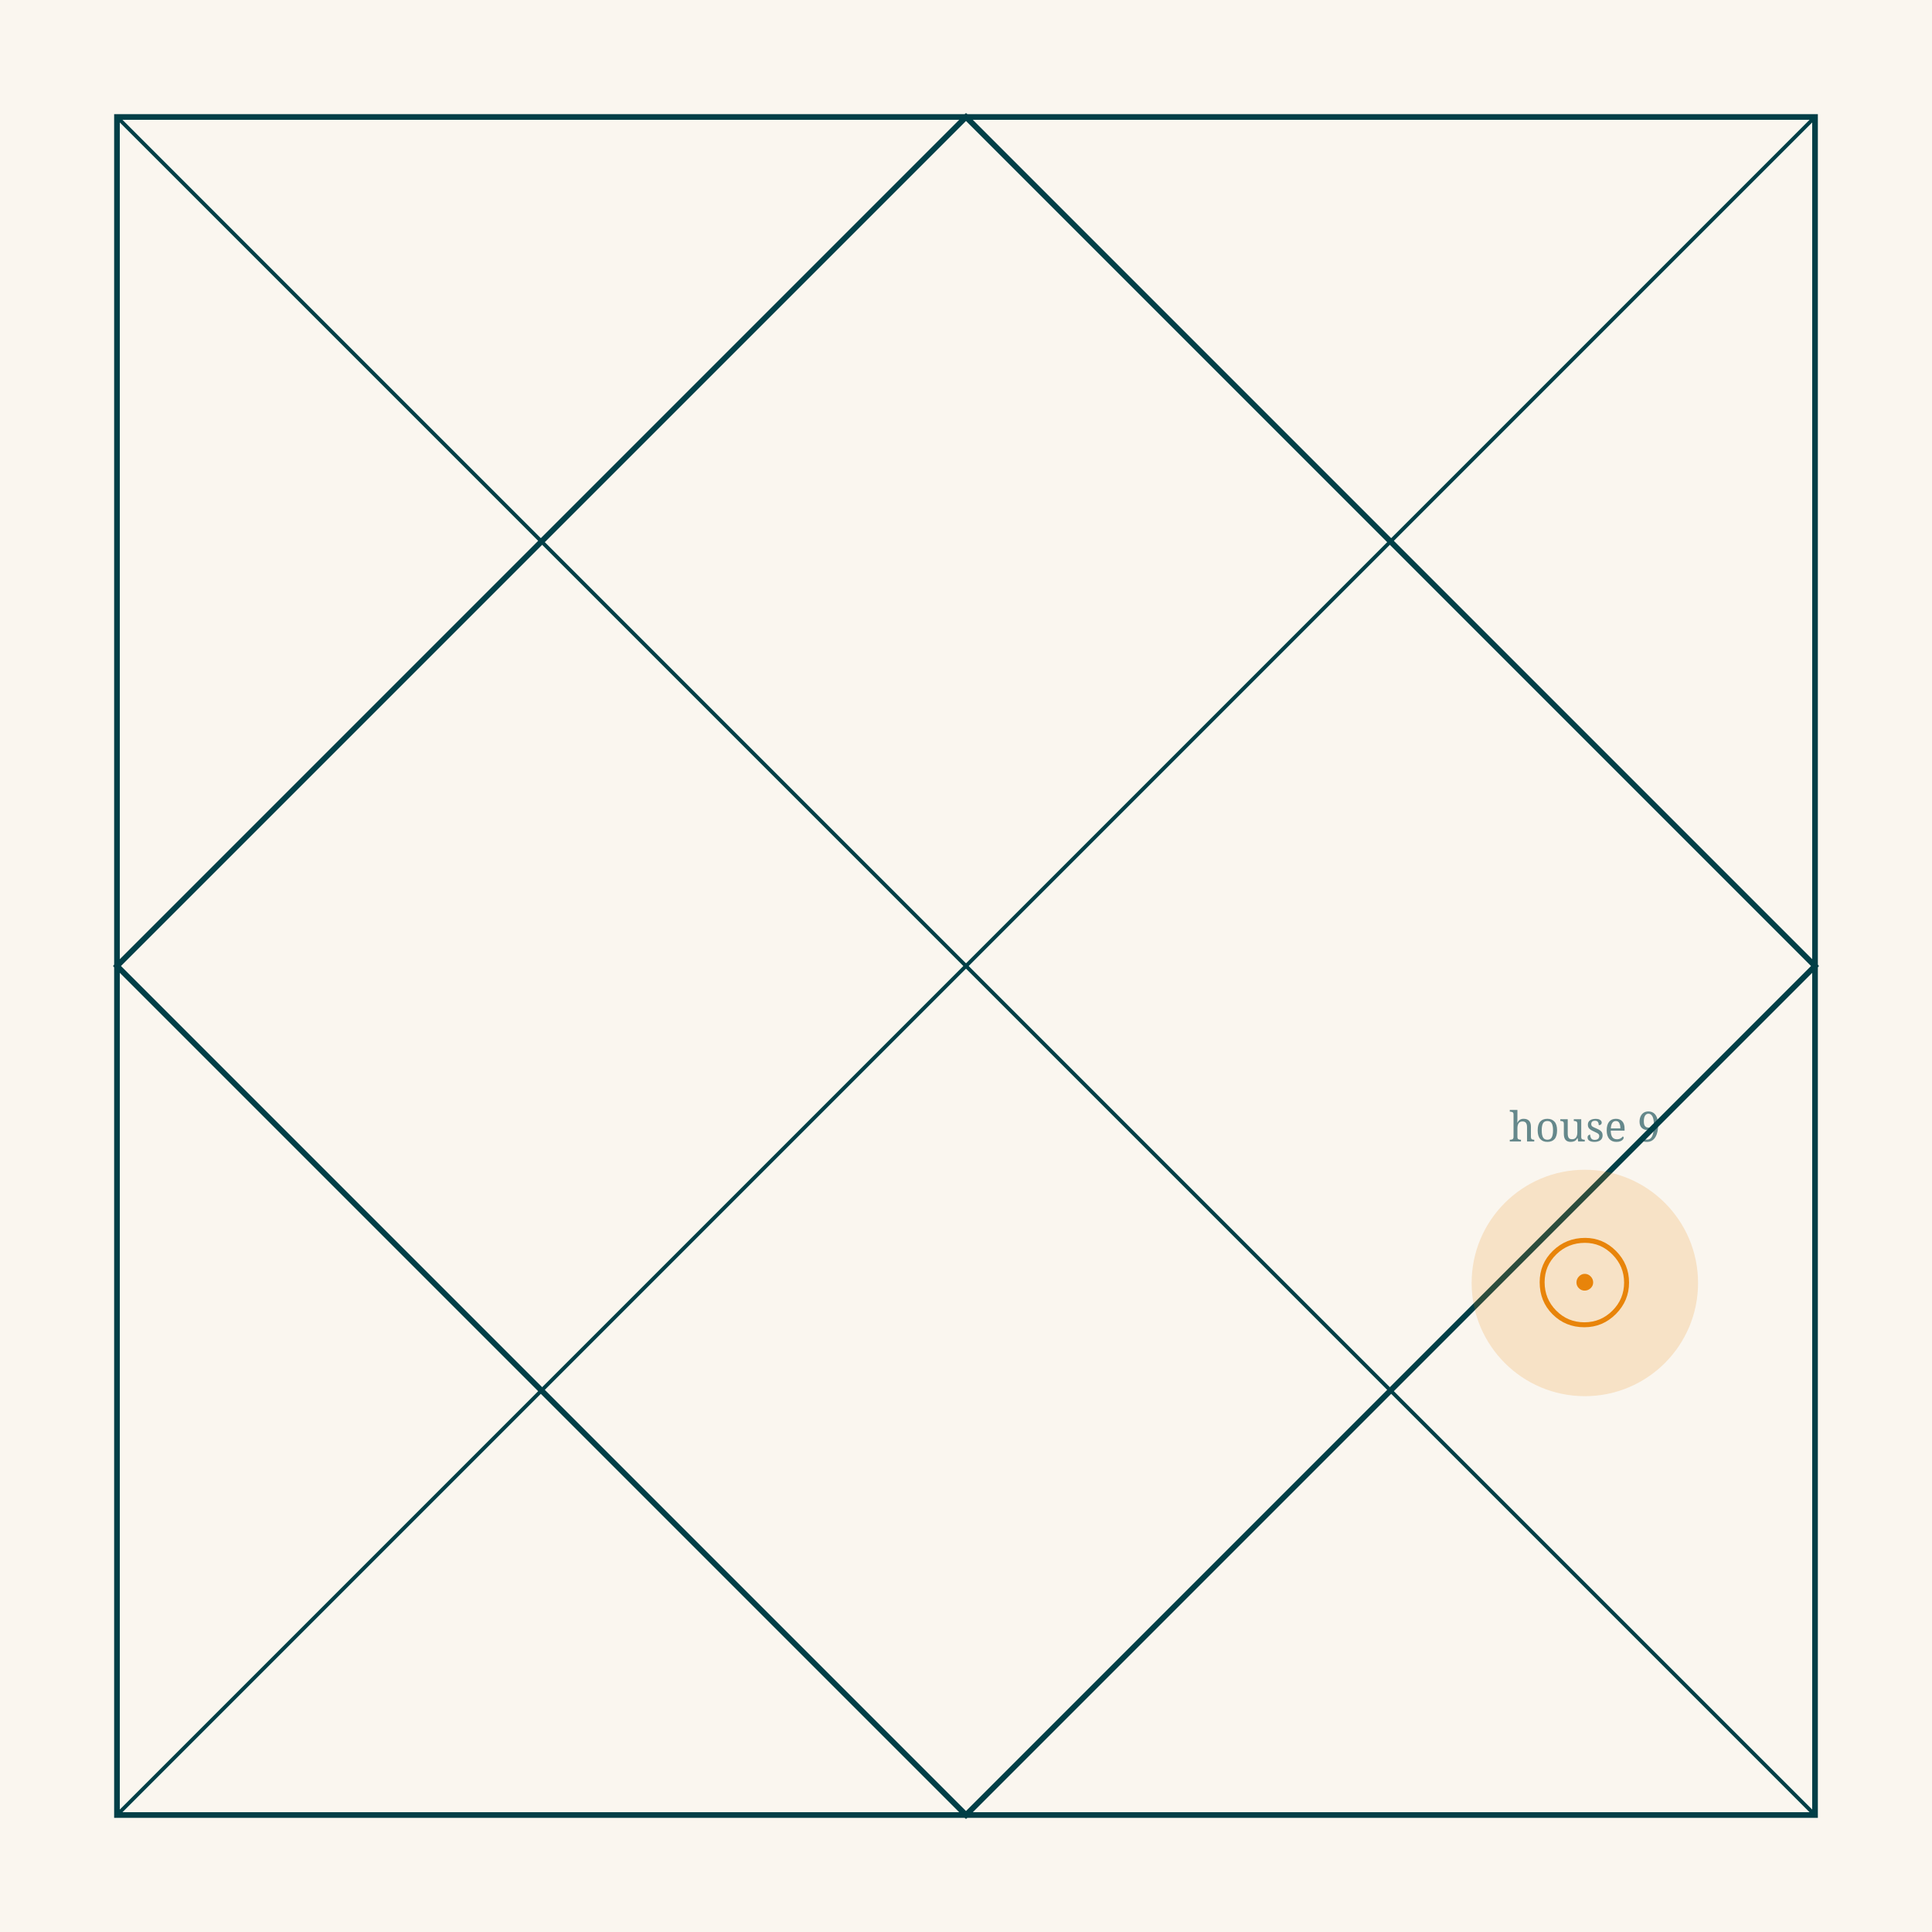
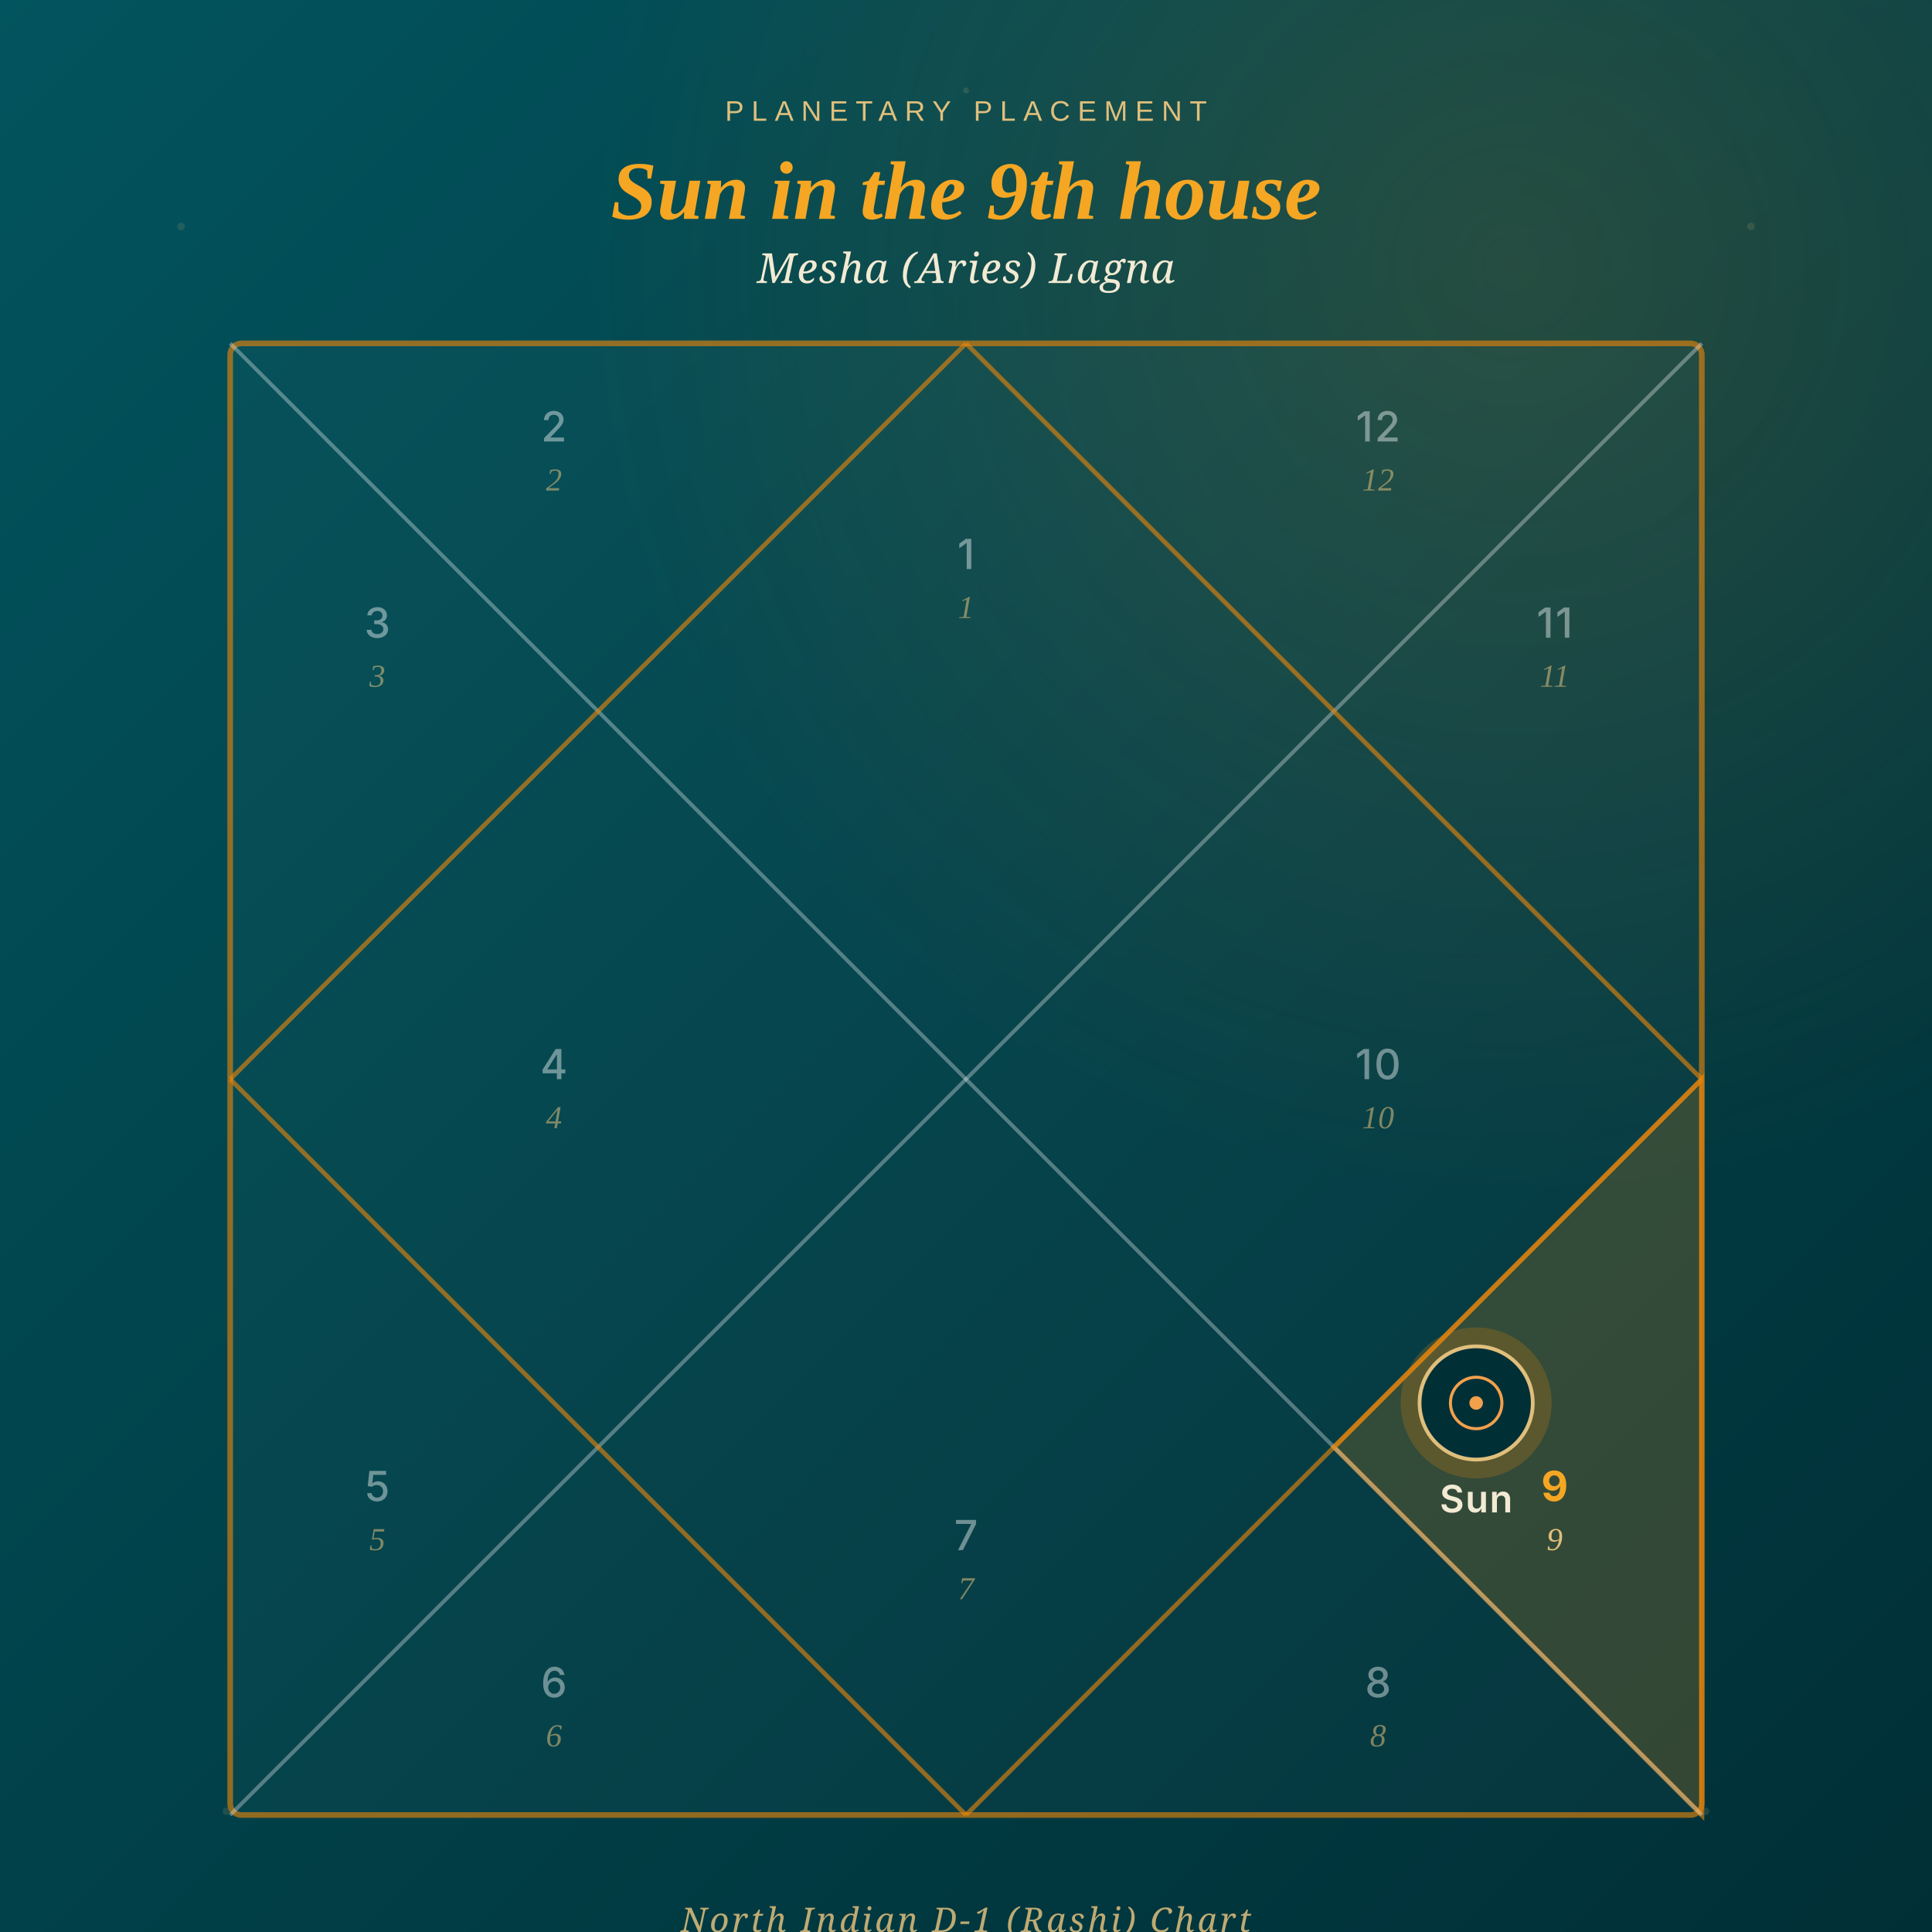
- <svg xmlns="http://www.w3.org/2000/svg" viewBox="0 0 1024 1024" role="img" aria-label="North Indian kundali chart highlighting Sun in the ninth house of Mesh in Dhanu">
-   <rect width="1024" height="1024" fill="#faf6ef" />
-   <rect x="62" y="62" width="900" height="900" fill="none" stroke="#013F47" stroke-width="3" />
-   <line x1="62" y1="62" x2="962" y2="962" stroke="#013F47" stroke-width="2" />
-   <line x1="962" y1="62" x2="62" y2="962" stroke="#013F47" stroke-width="2" />
-   <polygon points="512,62 962,512 512,962 62,512" fill="none" stroke="#013F47" stroke-width="3" />
-   <circle cx="840" cy="680" r="60" fill="#e8840a" opacity="0.18" />
-   <text x="840" y="702" text-anchor="middle" font-family="serif" font-size="64" fill="#e8840a">☉</text>
-   <text x="840" y="605" text-anchor="middle" font-family="serif" font-size="22" fill="#013F47" opacity="0.6">house 9</text>
+ <svg xmlns="http://www.w3.org/2000/svg" width="1024" height="1024" viewBox="0 0 1024 1024">
+   <defs>
+     <linearGradient id="kbg" x1="0%" y1="0%" x2="100%" y2="100%">
+       <stop offset="0%" stop-color="#02545E" />
+       <stop offset="55%" stop-color="#013F47" />
+       <stop offset="100%" stop-color="#012F36" />
+     </linearGradient>
+     <radialGradient id="kglow" cx="78%" cy="14%" r="48%">
+       <stop offset="0%" stop-color="rgba(232,132,10,0.16)" />
+       <stop offset="100%" stop-color="rgba(232,132,10,0)" />
+     </radialGradient>
+   </defs>
+   <rect width="1024" height="1024" fill="url(#kbg)" />
+   <rect width="1024" height="1024" fill="url(#kglow)" />
+   <g fill="#E0BF7C" opacity="0.14">
+     <circle cx="96" cy="120" r="2" />
+     <circle cx="928" cy="120" r="2" />
+     <circle cx="120" cy="960" r="2" />
+     <circle cx="904" cy="960" r="2" />
+     <circle cx="512" cy="48" r="1.6" />
+   </g>
+   <g text-anchor="middle">
+     <text x="512" y="64" font-family="'Helvetica Neue', Arial, sans-serif" font-size="15" fill="#E0BF7C" letter-spacing="4" font-weight="500">PLANETARY PLACEMENT</text>
+     <text x="512" y="116" font-family="Georgia, 'Times New Roman', serif" font-size="44" fill="#f5a623" font-weight="600" font-style="italic">Sun in the 9th house</text>
+     <text x="512" y="150" font-family="Georgia, serif" font-size="22" fill="#F2EAD3" font-style="italic" letter-spacing="0.5">Mesha (Aries) Lagna</text>
+   </g>
+   <polygon points="902.0,962.0 902.0,572.0 707.0,767.0" fill="#e8840a" fill-opacity="0.20" stroke="#e8840a" stroke-opacity="0.6" stroke-width="2.6" />
+   <rect x="122.0" y="182.0" width="780.0" height="780.0" fill="rgba(255,255,255,0.02)" stroke="#e8840a" stroke-opacity="0.62" stroke-width="3" rx="6" />
+   <line x1="122.0" y1="182.0" x2="902.0" y2="962.0" stroke="rgba(255,255,255,0.32)" stroke-width="2" />
+   <line x1="902.0" y1="182.0" x2="122.0" y2="962.0" stroke="rgba(255,255,255,0.32)" stroke-width="2" />
+   <line x1="512.0" y1="182.0" x2="902.0" y2="572.0" stroke="#e8840a" stroke-opacity="0.62" stroke-width="2.4" />
+   <line x1="902.0" y1="572.0" x2="512.0" y2="962.0" stroke="#e8840a" stroke-opacity="0.62" stroke-width="2.4" />
+   <line x1="512.0" y1="962.0" x2="122.0" y2="572.0" stroke="#e8840a" stroke-opacity="0.62" stroke-width="2.4" />
+   <line x1="122.0" y1="572.0" x2="512.0" y2="182.0" stroke="#e8840a" stroke-opacity="0.62" stroke-width="2.4" />
+   <g>
+     <text x="512.0" y="301.6" text-anchor="middle" font-family="Inter, 'Helvetica Neue', Arial, sans-serif" font-size="22" font-weight="500" fill="rgba(255,255,255,0.42)" letter-spacing="0.04em">1</text>
+     <text x="512.0" y="327.6" text-anchor="middle" font-family="Georgia, 'Times New Roman', serif" font-size="17" fill="rgba(224,191,124,0.55)" font-style="italic">1</text>
+   </g>
+   <g>
+     <text x="293.6" y="234.0" text-anchor="middle" font-family="Inter, 'Helvetica Neue', Arial, sans-serif" font-size="22" font-weight="500" fill="rgba(255,255,255,0.42)" letter-spacing="0.04em">2</text>
+     <text x="293.6" y="260.0" text-anchor="middle" font-family="Georgia, 'Times New Roman', serif" font-size="17" fill="rgba(224,191,124,0.55)" font-style="italic">2</text>
+   </g>
+   <g>
+     <text x="200.0" y="338.0" text-anchor="middle" font-family="Inter, 'Helvetica Neue', Arial, sans-serif" font-size="22" font-weight="500" fill="rgba(255,255,255,0.42)" letter-spacing="0.04em">3</text>
+     <text x="200.0" y="364.0" text-anchor="middle" font-family="Georgia, 'Times New Roman', serif" font-size="17" fill="rgba(224,191,124,0.55)" font-style="italic">3</text>
+   </g>
+   <g>
+     <text x="293.6" y="572.0" text-anchor="middle" font-family="Inter, 'Helvetica Neue', Arial, sans-serif" font-size="22" font-weight="500" fill="rgba(255,255,255,0.42)" letter-spacing="0.04em">4</text>
+     <text x="293.6" y="598.0" text-anchor="middle" font-family="Georgia, 'Times New Roman', serif" font-size="17" fill="rgba(224,191,124,0.55)" font-style="italic">4</text>
+   </g>
+   <g>
+     <text x="200.0" y="795.6" text-anchor="middle" font-family="Inter, 'Helvetica Neue', Arial, sans-serif" font-size="22" font-weight="500" fill="rgba(255,255,255,0.42)" letter-spacing="0.04em">5</text>
+     <text x="200.0" y="821.6" text-anchor="middle" font-family="Georgia, 'Times New Roman', serif" font-size="17" fill="rgba(224,191,124,0.55)" font-style="italic">5</text>
+   </g>
+   <g>
+     <text x="293.6" y="899.6" text-anchor="middle" font-family="Inter, 'Helvetica Neue', Arial, sans-serif" font-size="22" font-weight="500" fill="rgba(255,255,255,0.42)" letter-spacing="0.04em">6</text>
+     <text x="293.6" y="925.6" text-anchor="middle" font-family="Georgia, 'Times New Roman', serif" font-size="17" fill="rgba(224,191,124,0.55)" font-style="italic">6</text>
+   </g>
+   <g>
+     <text x="512.0" y="821.6" text-anchor="middle" font-family="Inter, 'Helvetica Neue', Arial, sans-serif" font-size="22" font-weight="500" fill="rgba(255,255,255,0.42)" letter-spacing="0.04em">7</text>
+     <text x="512.0" y="847.6" text-anchor="middle" font-family="Georgia, 'Times New Roman', serif" font-size="17" fill="rgba(224,191,124,0.55)" font-style="italic">7</text>
+   </g>
+   <g>
+     <text x="730.4" y="899.6" text-anchor="middle" font-family="Inter, 'Helvetica Neue', Arial, sans-serif" font-size="22" font-weight="500" fill="rgba(255,255,255,0.42)" letter-spacing="0.04em">8</text>
+     <text x="730.4" y="925.6" text-anchor="middle" font-family="Georgia, 'Times New Roman', serif" font-size="17" fill="rgba(224,191,124,0.55)" font-style="italic">8</text>
+   </g>
+   <g>
+     <text x="824.0" y="795.6" text-anchor="middle" font-family="Inter, 'Helvetica Neue', Arial, sans-serif" font-size="22" font-weight="700" fill="#f5a623" letter-spacing="0.04em">9</text>
+     <text x="824.0" y="821.6" text-anchor="middle" font-family="Georgia, 'Times New Roman', serif" font-size="17" fill="#E0BF7C" font-style="italic">9</text>
+     <g transform="translate(782.4, 743.6)">
+       <circle r="40" fill="#e8840a" fill-opacity="0.22" />
+       <circle r="30" fill="#012F36" stroke="#E0BF7C" stroke-width="2" />
+       <g transform="scale(0.62)">
+         <circle cx="0" cy="0" r="22" stroke="#F2A04C" stroke-width="2.6" stroke-linecap="round" stroke-linejoin="round" fill="none" />
+         <circle cx="0" cy="0" r="4.5" fill="#F2A04C" stroke="#F2A04C" stroke-width="2.6" />
+       </g>
+     </g>
+     <text x="782.4" y="801.6" text-anchor="middle" font-family="Inter, 'Helvetica Neue', Arial, sans-serif" font-size="20" font-weight="600" fill="#F2EAD3" letter-spacing="0.03em">Sun</text>
+   </g>
+   <g>
+     <text x="730.4" y="572.0" text-anchor="middle" font-family="Inter, 'Helvetica Neue', Arial, sans-serif" font-size="22" font-weight="500" fill="rgba(255,255,255,0.42)" letter-spacing="0.04em">10</text>
+     <text x="730.4" y="598.0" text-anchor="middle" font-family="Georgia, 'Times New Roman', serif" font-size="17" fill="rgba(224,191,124,0.55)" font-style="italic">10</text>
+   </g>
+   <g>
+     <text x="824.0" y="338.0" text-anchor="middle" font-family="Inter, 'Helvetica Neue', Arial, sans-serif" font-size="22" font-weight="500" fill="rgba(255,255,255,0.42)" letter-spacing="0.04em">11</text>
+     <text x="824.0" y="364.0" text-anchor="middle" font-family="Georgia, 'Times New Roman', serif" font-size="17" fill="rgba(224,191,124,0.55)" font-style="italic">11</text>
+   </g>
+   <g>
+     <text x="730.4" y="234.0" text-anchor="middle" font-family="Inter, 'Helvetica Neue', Arial, sans-serif" font-size="22" font-weight="500" fill="rgba(255,255,255,0.42)" letter-spacing="0.04em">12</text>
+     <text x="730.4" y="260.0" text-anchor="middle" font-family="Georgia, 'Times New Roman', serif" font-size="17" fill="rgba(224,191,124,0.55)" font-style="italic">12</text>
+   </g>
+   <text x="512" y="1024" text-anchor="middle" font-family="Georgia, serif" font-size="18" fill="rgba(224,191,124,0.85)" font-style="italic" letter-spacing="1.5">North Indian D-1 (Rashi) Chart</text>
</svg>
